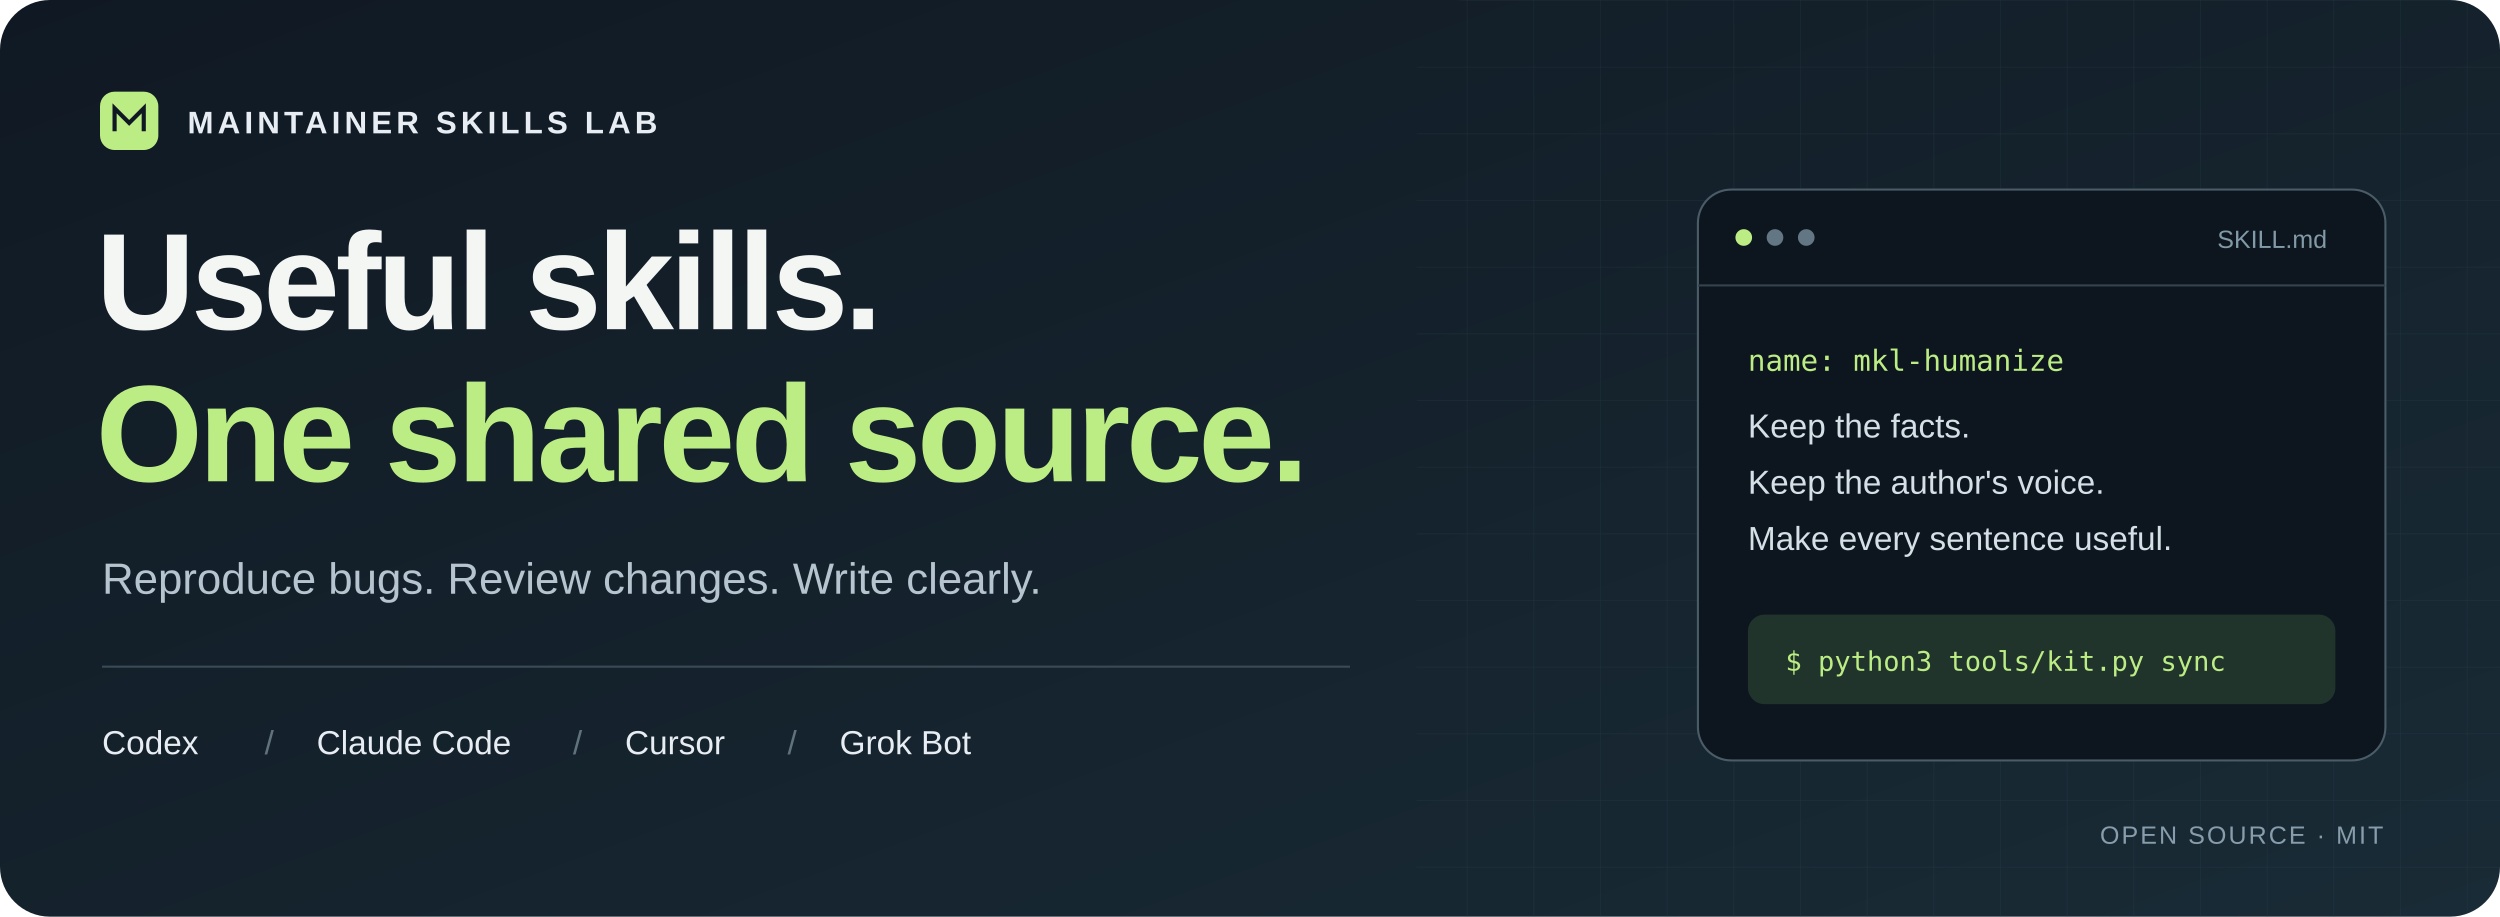
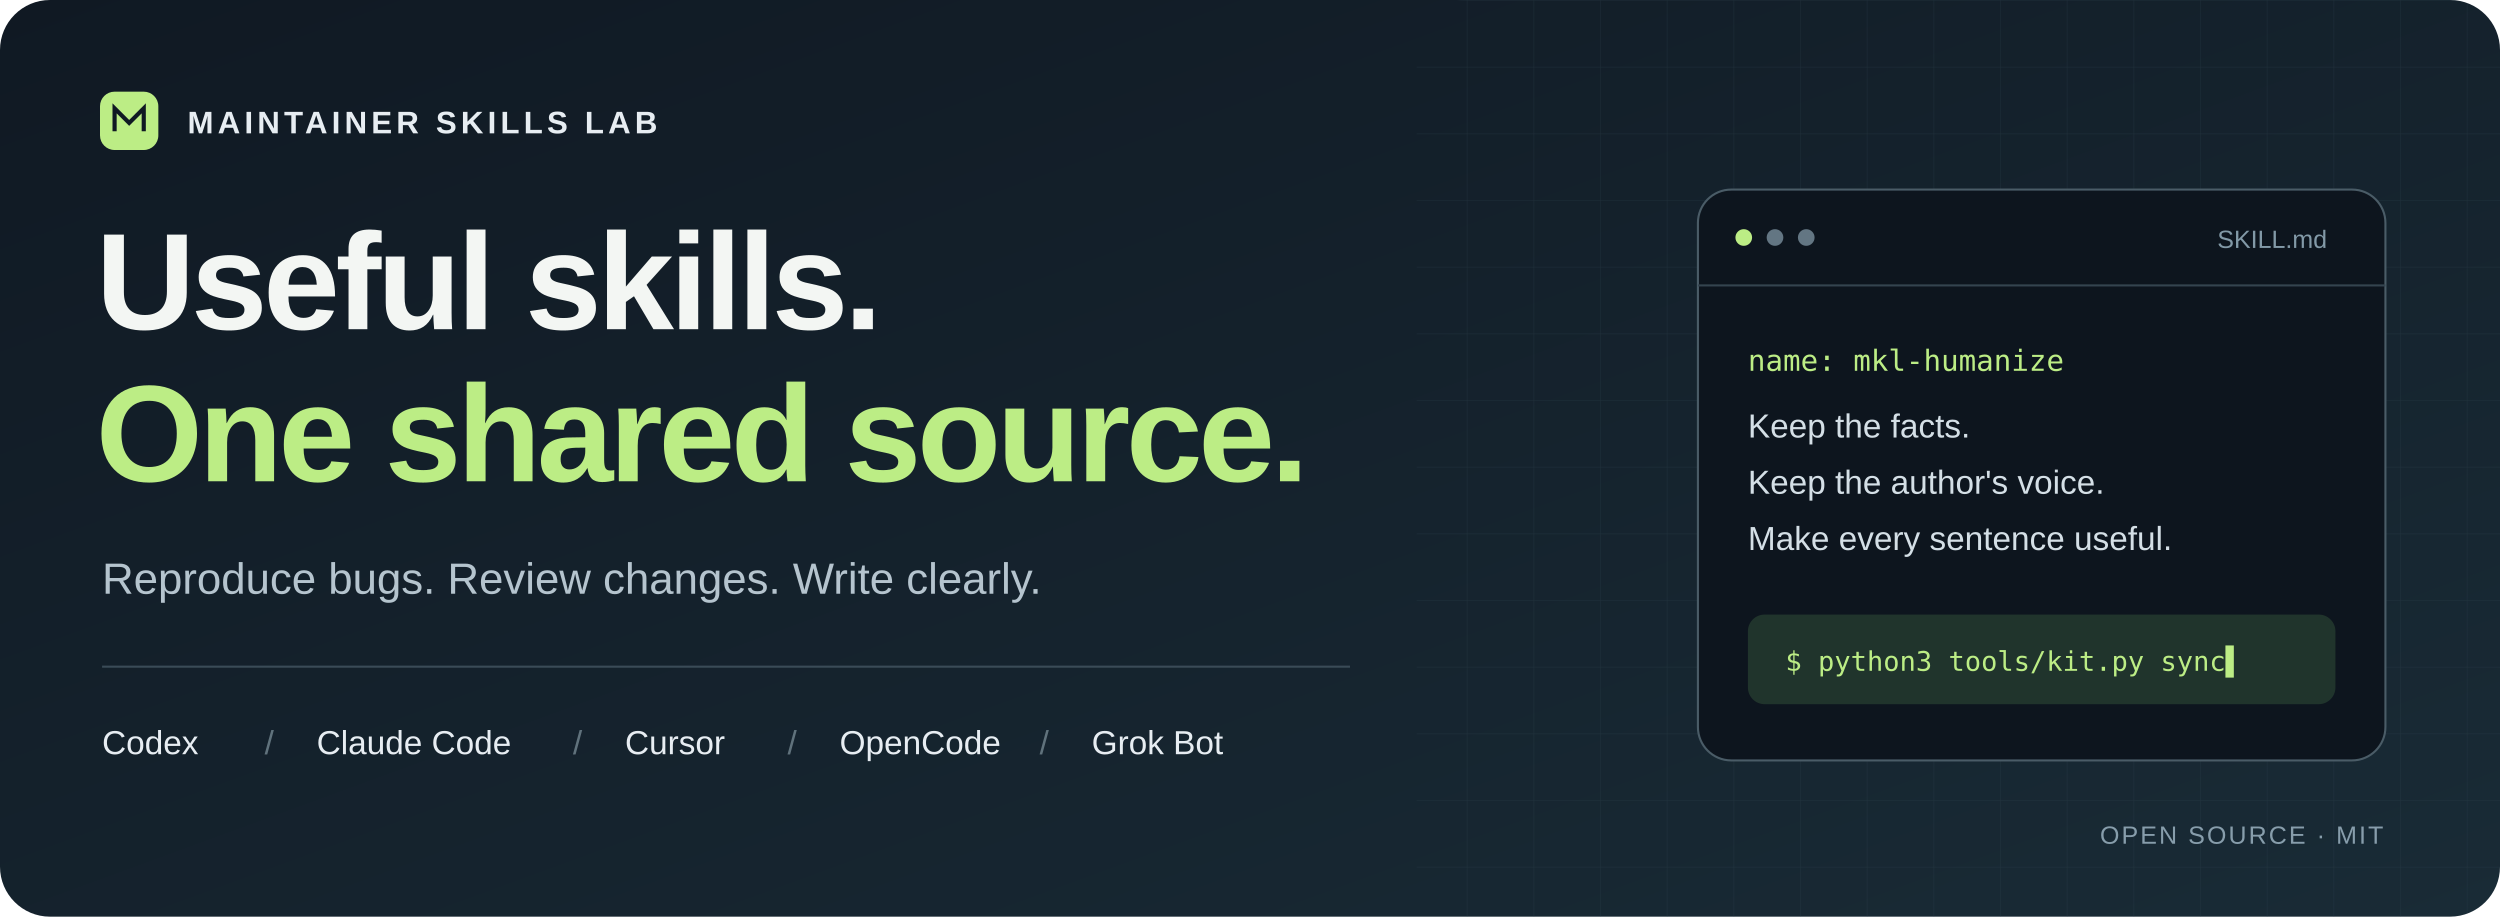
<svg xmlns="http://www.w3.org/2000/svg" width="1200" height="440" viewBox="0 0 1200 440" role="img" aria-labelledby="title desc">
  <defs>
    <linearGradient id="bg" x2="1" y2="1">
      <stop stop-color="#101923" />
      <stop offset="1" stop-color="#192b36" />
    </linearGradient>
    <pattern id="grid" width="32" height="32" patternUnits="userSpaceOnUse">
      <path d="M32 0H0V32" fill="none" stroke="#344651" stroke-width=".5" opacity=".35" />
    </pattern>
+     <style>
+       .cur{animation:blink 1.1s steps(1) infinite}
+       @keyframes blink{50%{opacity:0}}
+       #skillcard text.line{animation:type 8s infinite}
+       #t1{animation-delay:0s}#t2{animation-delay:.55s}#t3{animation-delay:1.1s}
+       @keyframes type{0%,8%{opacity:0}16%,88%{opacity:1}100%{opacity:0}}
+     </style>
  </defs>
  <rect width="1200" height="440" rx="24" fill="url(#bg)" />
  <rect x="680" width="520" height="440" rx="24" fill="url(#grid)" />
  <g font-family="Arial,Helvetica,sans-serif">
    <rect x="48" y="44" width="28" height="28" rx="7" fill="#bced85" />
    <path d="M55 63V52l7 7 7-7v11" stroke="#101923" stroke-width="2" fill="none" />
    <text x="90" y="64" fill="#e7edf2" font-size="15" font-weight="700" letter-spacing="2">MAINTAINER SKILLS LAB</text>
    <text x="46" y="158" fill="#f3f6f3" font-size="66" font-weight="700" letter-spacing="-2">Useful skills.</text>
    <text x="46" y="231" fill="#bced85" font-size="66" font-weight="700" letter-spacing="-2">One shared source.</text>
    <text x="49" y="285" fill="#b5c4ce" font-size="21">Reproduce bugs. Review changes. Write clearly.</text>
    <path d="M49 320H648" stroke="#3a4b57" />
    <text x="49" y="362" fill="#e7edf2" font-size="16">Codex</text>
    <text x="127" y="362" fill="#60727c" font-size="16">/</text>
    <text x="152" y="362" fill="#e7edf2" font-size="16">Claude Code</text>
    <text x="275" y="362" fill="#60727c" font-size="16">/</text>
    <text x="300" y="362" fill="#e7edf2" font-size="16">Cursor</text>
    <text x="378" y="362" fill="#60727c" font-size="16">/</text>
-     <text x="403" y="362" fill="#e7edf2" font-size="16">Grok Bot</text>
+     <text x="403" y="362" fill="#e7edf2" font-size="16">OpenCode</text>
+     <text x="499" y="362" fill="#60727c" font-size="16">/</text>
+     <text x="524" y="362" fill="#e7edf2" font-size="16">Grok Bot</text>
    <g transform="translate(815 91)">
      <rect width="330" height="274" rx="16" fill="#0d151e" stroke="#4a5c67" />
      <circle cx="22" cy="23" r="4" fill="#bced85" />
      <circle cx="37" cy="23" r="4" fill="#637683" />
      <circle cx="52" cy="23" r="4" fill="#637683" />
      <text x="302" y="28" text-anchor="end" fill="#8299a7" font-size="12">SKILL.md</text>
      <path d="M0 46H330" stroke="#34444f" />
-       <text x="24" y="87" fill="#bced85" font-size="14" font-family="Menlo,Consolas,monospace">name: mkl-humanize</text>
-       <text x="24" y="119" fill="#d4dfe6" font-size="16">Keep the facts.</text>
-       <text x="24" y="146" fill="#d4dfe6" font-size="16">Keep the author's voice.</text>
-       <text x="24" y="173" fill="#d4dfe6" font-size="16">Make every sentence useful.</text>
+       <g id="skillcard">
+         <text x="24" y="87" fill="#bced85" font-size="14" font-family="Menlo,Consolas,monospace">name: mkl-humanize</text>
+         <text id="t1" class="line" x="24" y="119" fill="#d4dfe6" font-size="16">Keep the facts.</text>
+         <text id="t2" class="line" x="24" y="146" fill="#d4dfe6" font-size="16">Keep the author's voice.</text>
+         <text id="t3" class="line" x="24" y="173" fill="#d4dfe6" font-size="16">Make every sentence useful.</text>
+       </g>
      <rect x="24" y="204" width="282" height="43" rx="8" fill="#20342c" />
-       <text x="42" y="231" fill="#bced85" font-size="13" font-family="Menlo,Consolas,monospace">$ python3 tools/kit.py sync</text>
+       <text x="42" y="231" fill="#bced85" font-size="13" font-family="Menlo,Consolas,monospace">$ python3 tools/kit.py sync<tspan class="cur">▌</tspan>
+       </text>
    </g>
    <text x="1144" y="405" text-anchor="end" fill="#879dab" font-size="12" letter-spacing="1">OPEN SOURCE · MIT</text>
  </g>
</svg>
